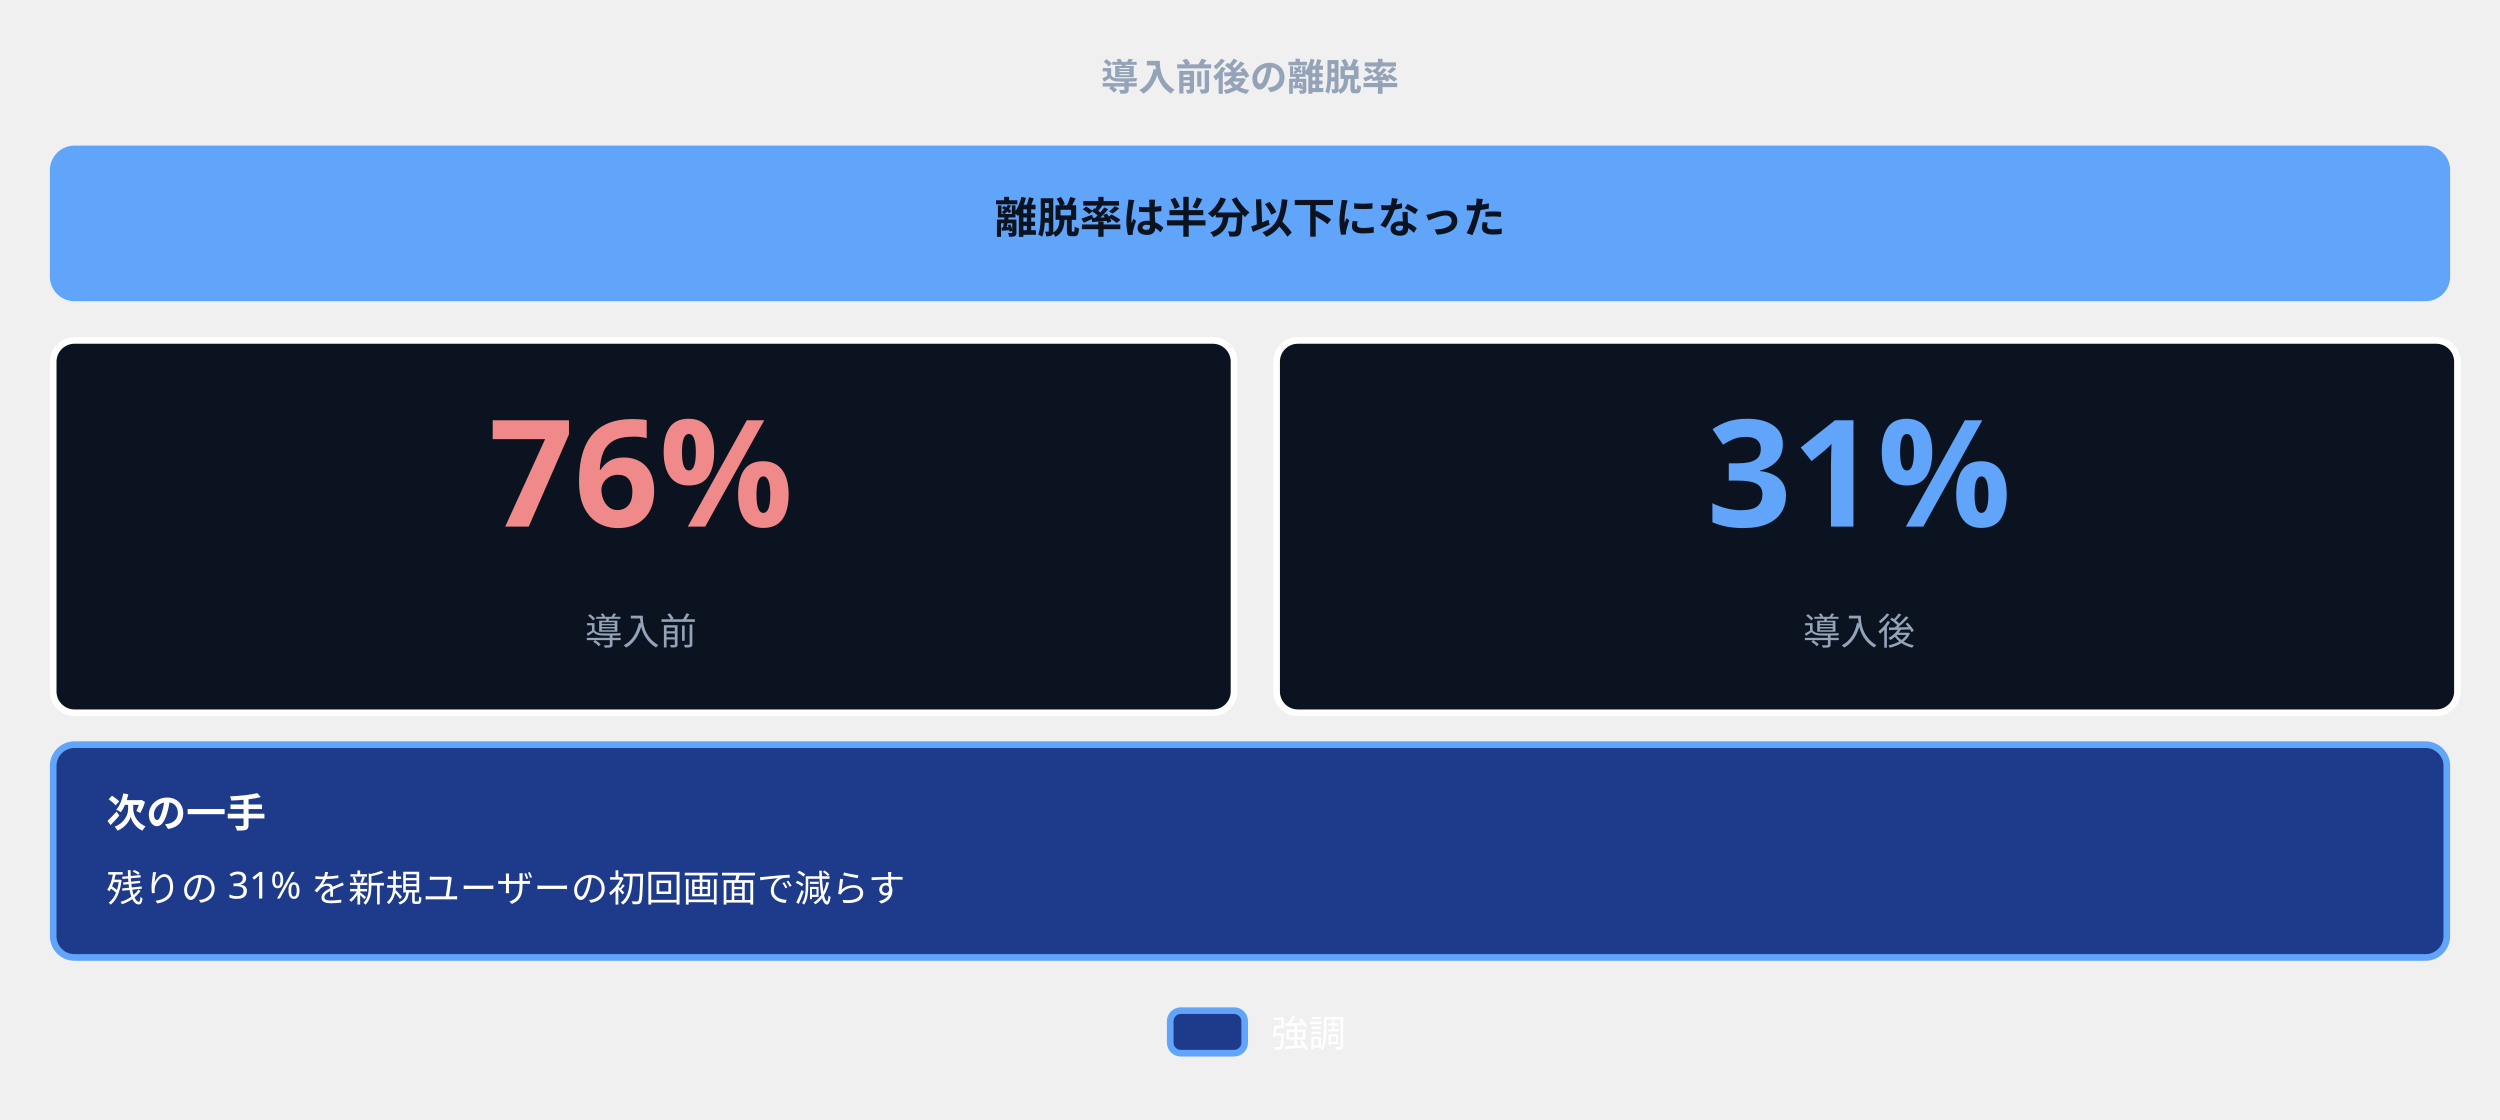
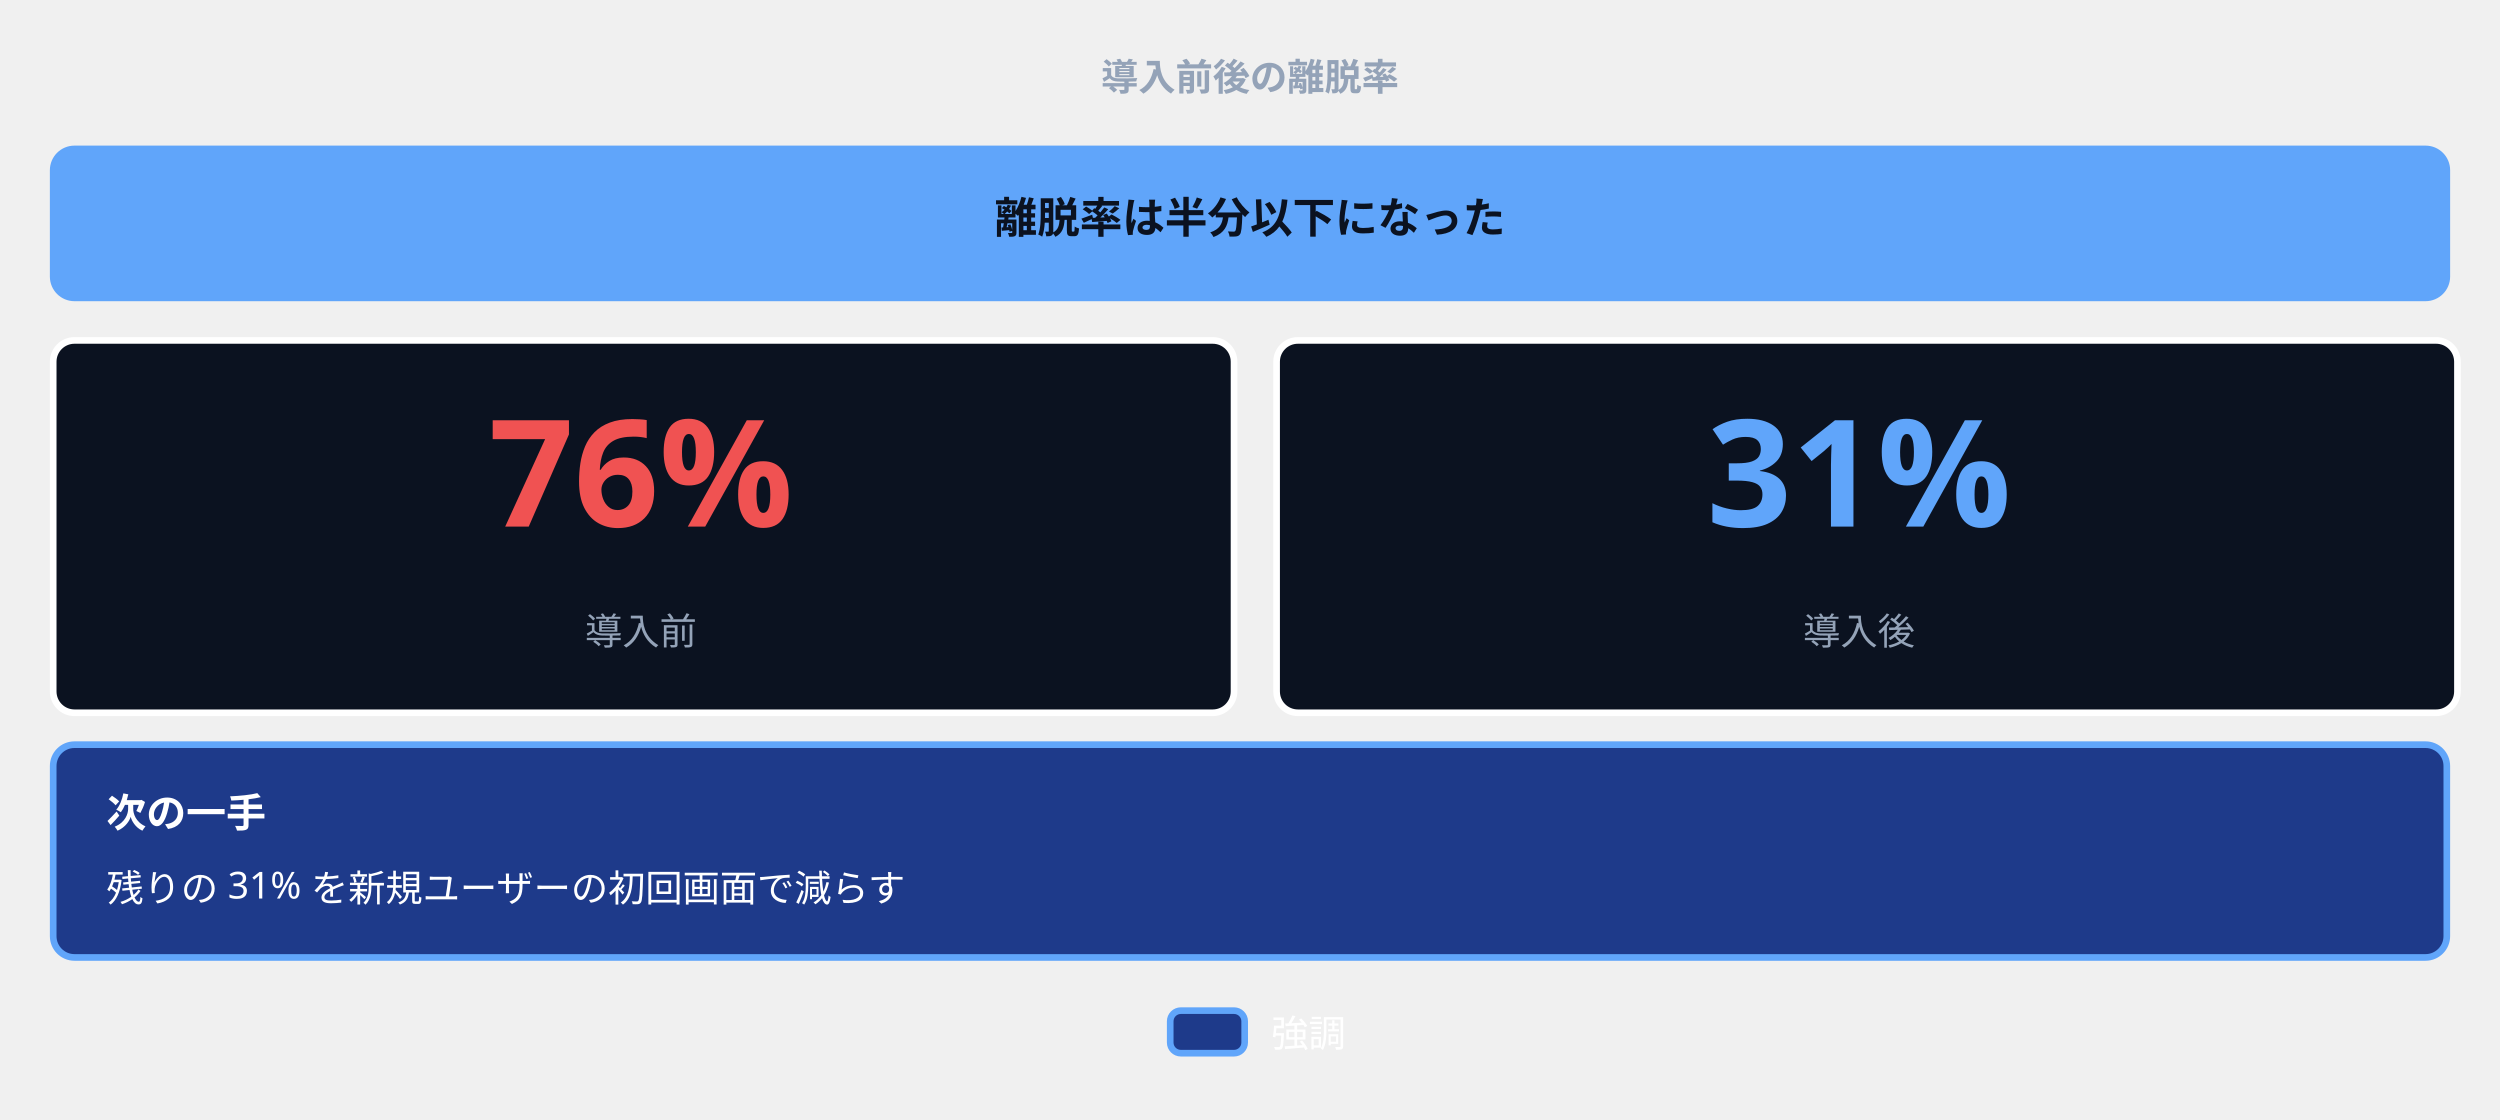
- <svg xmlns="http://www.w3.org/2000/svg" width="940" height="421" viewBox="0 0 940 421" data-assumed-bg="#0b1220" data-palette="#0b1220 #0b1220 #94a3b8 #60a5fa #1e3a8a" role="img" aria-labelledby="svg-title svg-desc">
+ <svg xmlns="http://www.w3.org/2000/svg" data-palette="#0b1220 #ffffff #94a3b8 #60a5fa #1e3a8a" width="940" height="421" viewBox="0 0 940 421" data-assumed-bg="#0b1220" role="img" aria-labelledby="svg-title svg-desc">
  <style>
    text { font-family: 'Hiragino Sans','Hiragino Kaku Gothic ProN','Yu Gothic','YuGothic',Meiryo,'Noto Sans JP',sans-serif; }
    .emoji { font-family: 'Noto Color Emoji','Segoe UI Emoji',sans-serif; }
  </style>
  <text x="470" y="34" text-anchor="middle" font-size="14" font-weight="700" fill="#94a3b8">導入前後の離脱率</text>
  <rect x="20" y="56" width="900" height="56" rx="8" fill="#60a5fa" stroke="#60a5fa" stroke-width="2.5" />
  <text x="470" y="87.6" text-anchor="middle" font-size="16" font-weight="700" fill="#0b1220">離脱率は半分以下になった</text>
  <rect x="20" y="128" width="444" height="140" rx="8" fill="#0b1220" stroke="#ffffff" stroke-width="2.5" />
-   <text x="241" y="198" text-anchor="middle" font-size="56" font-weight="700" fill="#f08a8a">76%</text>
+   <text x="241" y="198" text-anchor="middle" font-size="56" font-weight="700" fill="#f05252">76%</text>
  <text x="241" y="242.4" text-anchor="middle" font-size="14" font-weight="400" fill="#94a3b8">導入前</text>
  <rect x="480" y="128" width="444" height="140" rx="8" fill="#0b1220" stroke="#ffffff" stroke-width="2.5" />
  <text x="699" y="198" text-anchor="middle" font-size="56" font-weight="700" fill="#60a5fa">31%</text>
  <text x="699" y="242.4" text-anchor="middle" font-size="14" font-weight="400" fill="#94a3b8">導入後</text>
  <rect x="20" y="280" width="900" height="80" rx="8" fill="#1e3a8a" stroke="#60a5fa" stroke-width="2.5" />
  <text x="40" y="311" font-size="15" font-weight="700" fill="#ffffff">次の一手</text>
  <text x="40" y="339" font-size="14" font-weight="400" fill="#ffffff">残りの 31% を新規ユーザーの初回画面で減らす</text>
  <rect x="440" y="380" width="28" height="16" rx="4" fill="#1e3a8a" stroke="#60a5fa" stroke-width="2.5" />
  <text x="478" y="393.6" font-size="14" fill="#ffffff">強調</text>
</svg>
